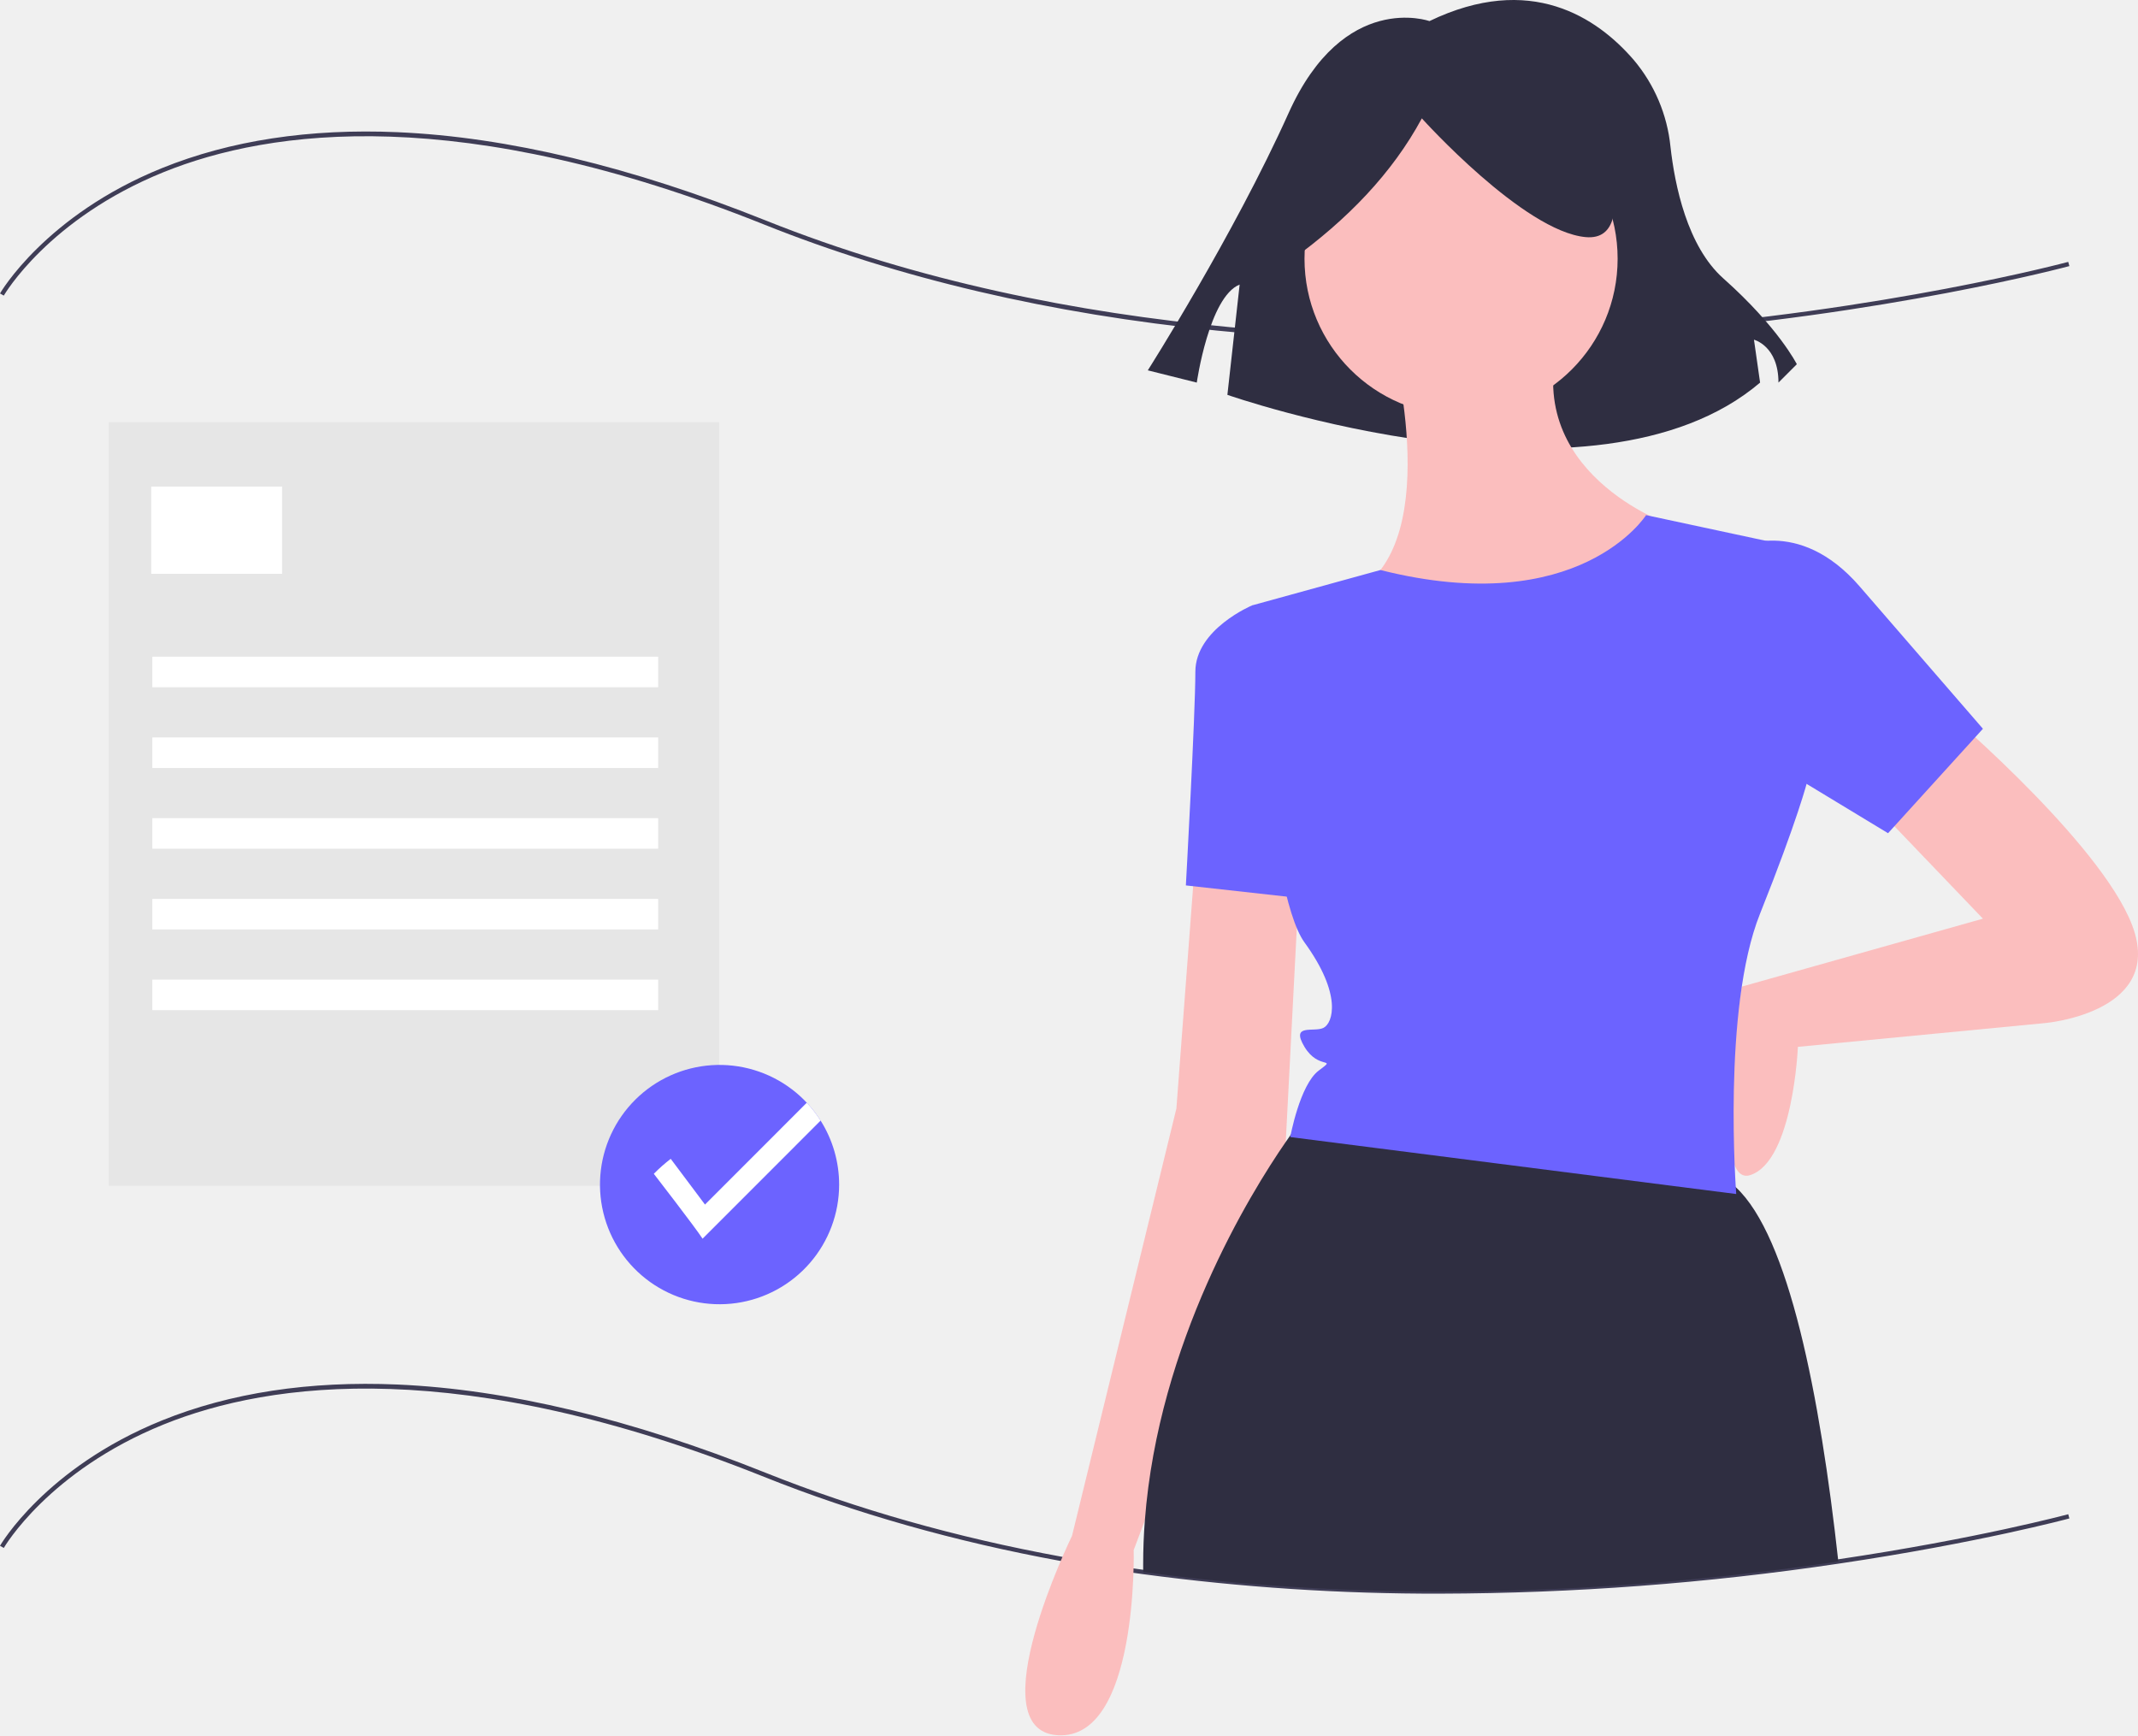
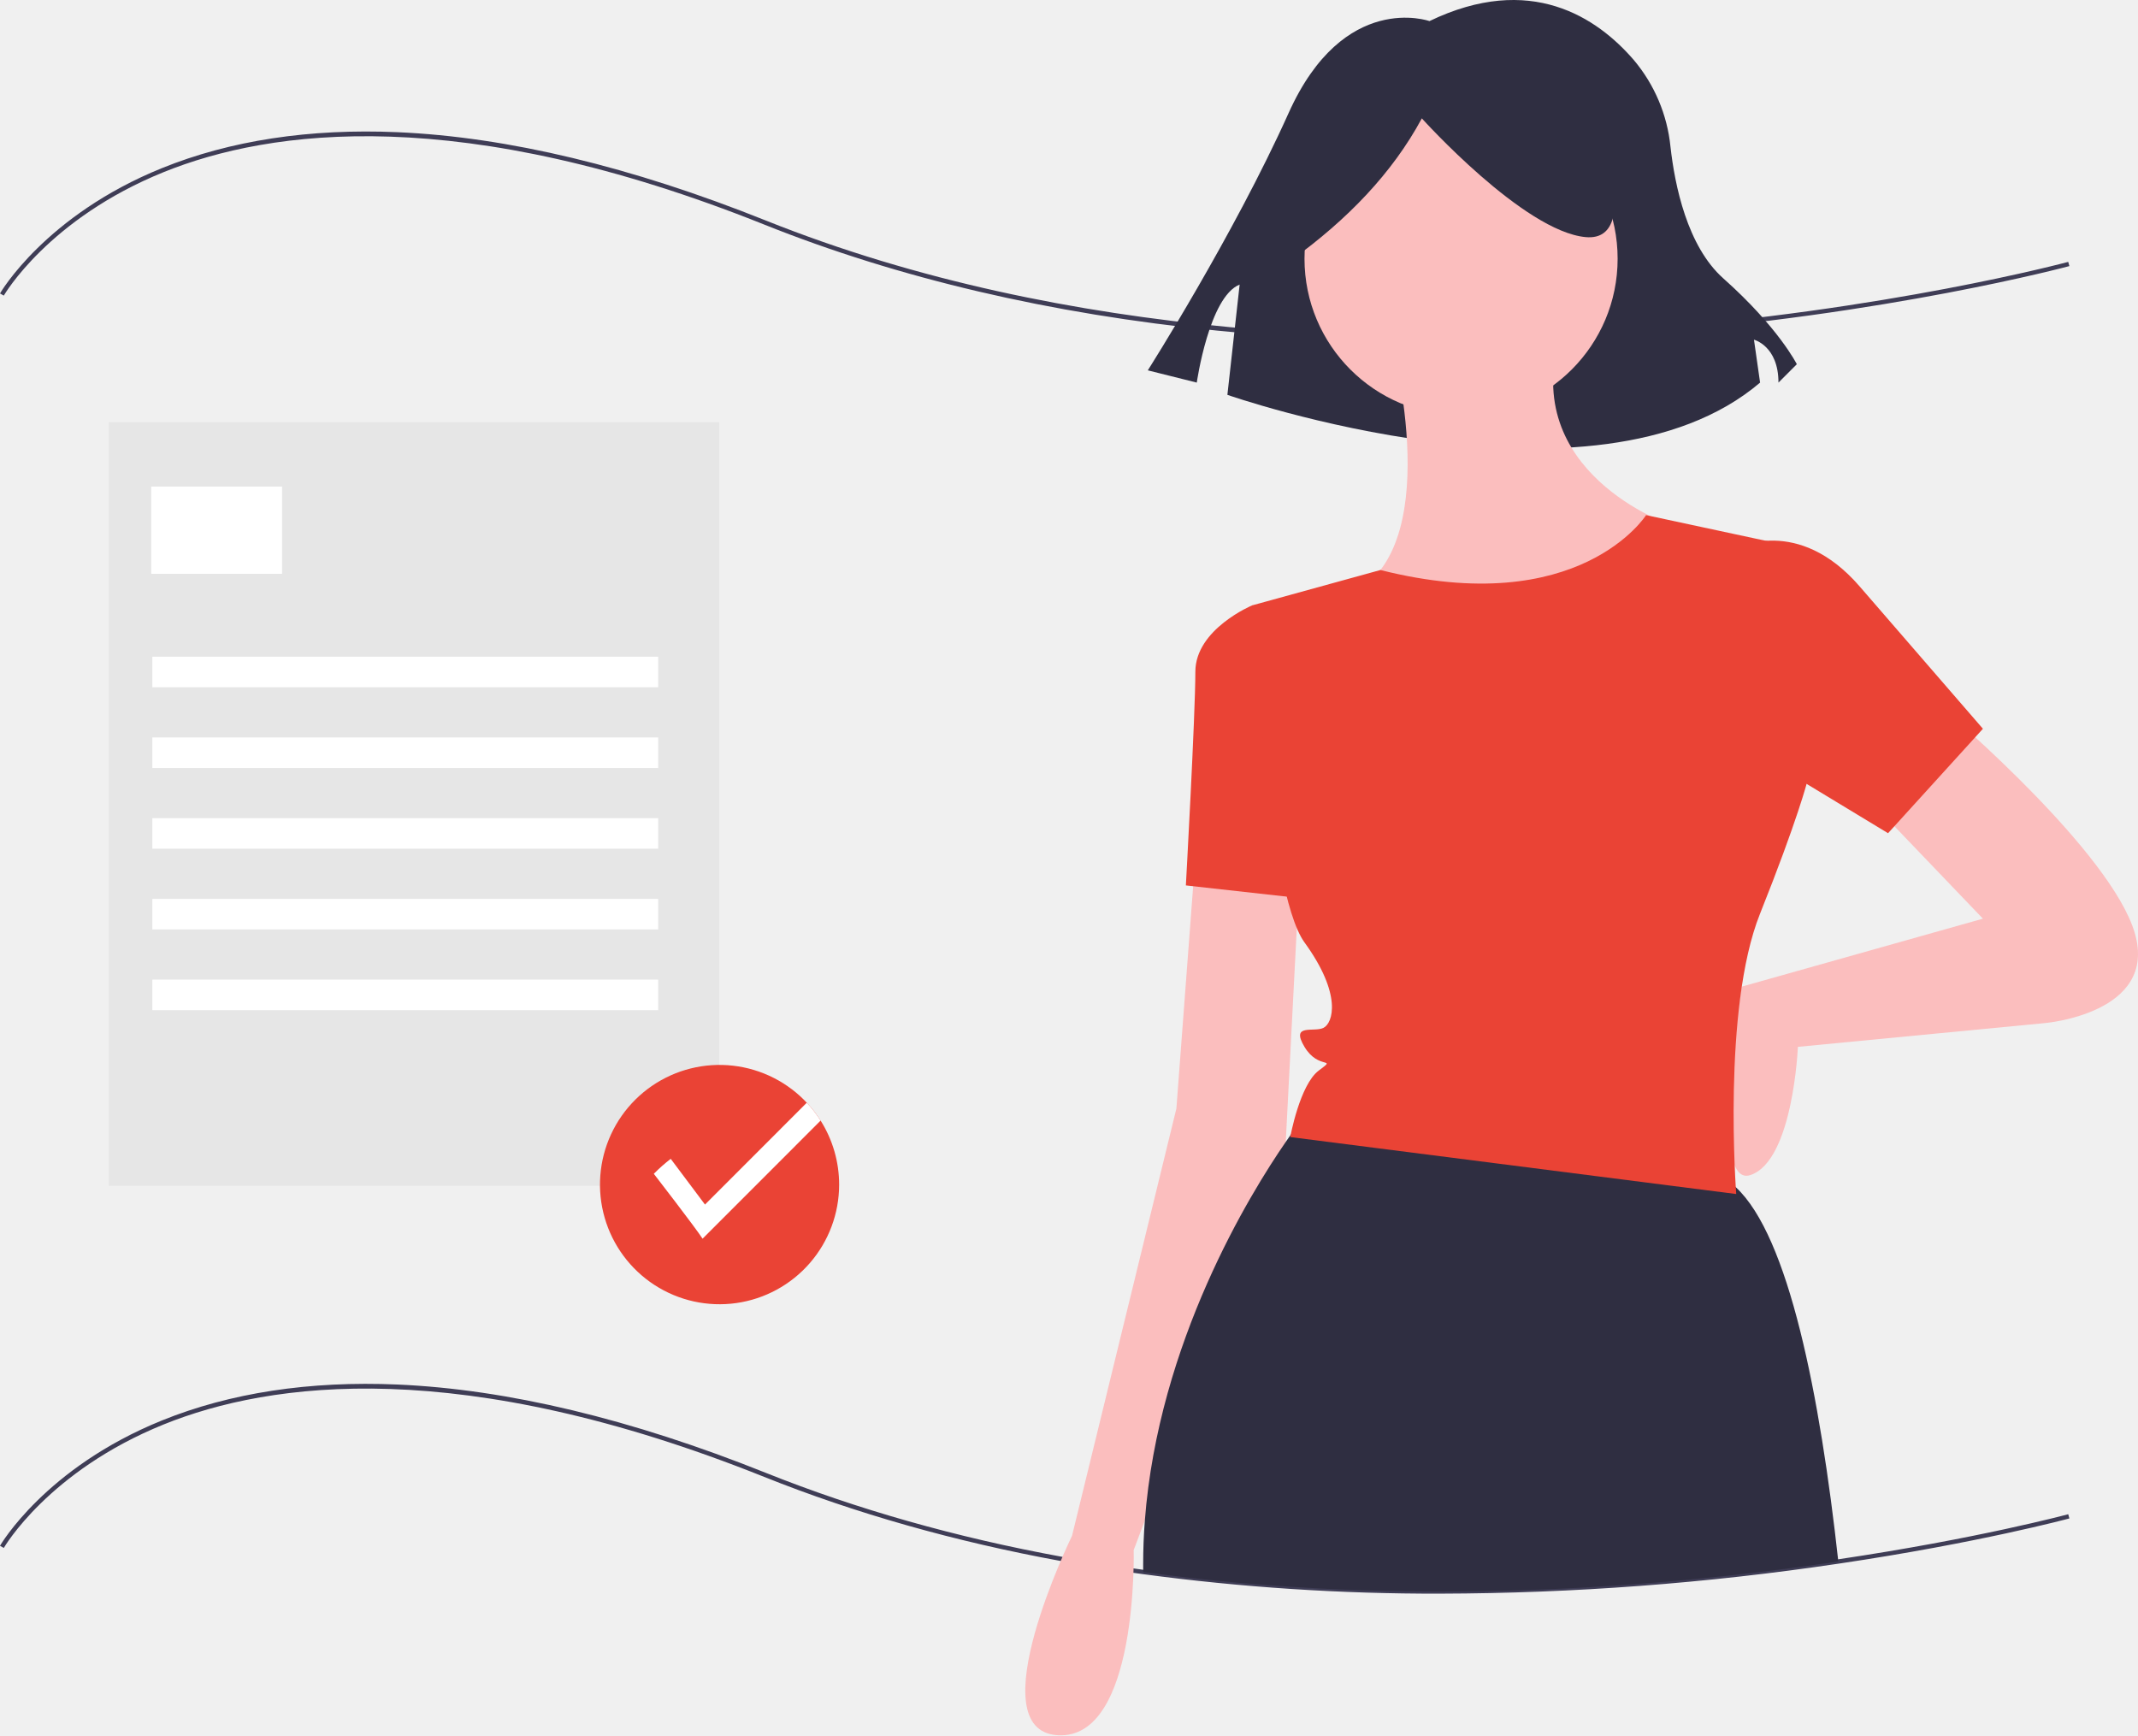
<svg xmlns="http://www.w3.org/2000/svg" width="308" height="250" viewBox="0 0 308 250" fill="none">
  <g clip-path="url(#clip0)">
    <path d="M207.51 229.588C193.175 229.627 178.853 228.688 164.645 226.778C164.181 226.718 163.711 226.652 163.244 226.582C159.756 226.086 156.267 225.519 152.875 224.896C137.609 222.103 123.214 218.022 110.089 212.768C66.41 195.284 38.948 199.005 23.601 205.205C6.993 211.916 0.609 222.894 0.546 223.004L0 222.694C0.063 222.582 6.53 211.44 23.32 204.641C33.164 200.655 44.584 198.913 57.265 199.462C73.094 200.148 90.945 204.428 110.322 212.184C123.408 217.423 137.763 221.492 152.988 224.278C156.372 224.899 159.853 225.465 163.334 225.96C163.799 226.03 164.265 226.095 164.727 226.155C203.241 231.456 240.396 228.259 264.784 224.644C284.885 221.664 297.821 218.18 297.95 218.145L298.114 218.752C297.986 218.787 285.017 222.28 264.876 225.266C245.884 228.096 226.711 229.541 207.51 229.588Z" fill="#3F3D56" />
    <path d="M207.553 49.181C196.48 49.181 185.7 48.662 175.299 47.626C151.4 45.243 129.46 40.104 110.089 32.35C66.41 14.866 38.948 18.587 23.601 24.788C6.993 31.498 0.609 42.476 0.546 42.586L0 42.276C0.063 42.164 6.53 31.023 23.32 24.224C33.164 20.237 44.584 18.494 57.265 19.044C73.094 19.73 90.945 24.011 110.322 31.767C154.069 49.278 202.749 49.966 235.883 47.462C271.797 44.746 297.693 37.797 297.95 37.727L298.114 38.334C297.857 38.404 271.914 45.367 235.944 48.088C226.313 48.816 216.83 49.181 207.553 49.181Z" fill="#3F3D56" />
    <path d="M205.927 3.039C205.927 3.039 193.578 -1.374 185.639 16.28C177.701 33.934 165.352 53.353 165.352 53.353L172.408 55.118C172.408 55.118 174.172 42.761 178.583 40.995L176.818 56.884C176.818 56.884 229.743 75.42 253.558 55.118L252.676 48.94C252.676 48.94 256.205 49.822 256.205 55.118L258.851 52.47C258.851 52.47 256.205 47.174 248.266 40.112C243.055 35.478 241.265 26.66 240.65 21.147C240.189 16.543 238.348 12.187 235.369 8.648C230.094 2.53 220.481 -3.973 205.927 3.039Z" fill="#2F2E41" />
    <path d="M280.876 102.938C280.876 102.938 304.114 122.772 307.532 134.4C310.949 146.027 294.546 147.395 294.546 147.395L259.005 150.815C259.005 150.815 258.322 167.23 252.17 169.282C246.019 171.333 250.921 142.137 250.921 142.137L285.66 132.348L269.941 115.933L280.876 102.938Z" fill="#FBBEBE" />
    <path d="M172.205 123.453L169.471 159.703L154.435 221.259C154.435 221.259 140.765 249.302 152.384 249.986C164.003 250.67 163.32 223.311 163.32 223.311L185.191 165.175L187.242 125.505L172.205 123.453Z" fill="#FBBEBE" />
    <path d="M210.48 59.844C222.937 59.844 233.035 49.739 233.035 37.274C233.035 24.808 222.937 14.703 210.48 14.703C198.024 14.703 187.926 24.808 187.926 37.274C187.926 49.739 198.024 59.844 210.48 59.844Z" fill="#FBBEBE" />
    <path d="M200.229 48.219C200.229 48.219 208.43 77.629 195.444 85.153C182.458 92.676 228.251 98.148 240.554 75.577C240.554 75.577 218.682 68.054 224.834 48.219H200.229Z" fill="#FBBEBE" />
-     <path d="M184.505 88.571L180.405 87.203C180.405 87.203 172.203 90.623 172.203 96.779C172.203 102.934 170.836 127.557 170.836 127.557L189.29 129.609L184.505 88.571Z" fill="#6C63FF" />
+     <path d="M184.505 88.571L180.405 87.203C180.405 87.203 172.203 90.623 172.203 96.779C172.203 102.934 170.836 127.557 170.836 127.557L189.29 129.609L184.505 88.571Z" fill="#EA4335" />
    <path d="M264.829 224.957C239.598 228.697 202.824 231.718 164.687 226.469C164.684 226.092 164.684 225.724 164.684 225.366C164.684 223.231 164.765 221.121 164.929 219.035C166.882 193.349 180.105 171.935 185.222 164.514C185.48 164.137 185.718 163.797 185.932 163.496C186.758 162.336 187.239 161.723 187.239 161.723C187.239 161.723 226.88 161.075 247.384 169.282C248.373 169.698 249.277 170.29 250.054 171.03C257.699 178.089 262.19 201.009 264.829 224.957Z" fill="#2F2E41" />
-     <path d="M250.12 78.999C250.12 78.999 259.006 74.211 267.891 84.47L285.661 104.989L271.992 120.036L246.02 104.305L250.12 78.999Z" fill="#6C63FF" />
+     <path d="M250.12 78.999C250.12 78.999 259.006 74.211 267.891 84.47L285.661 104.989L271.992 120.036L246.02 104.305L250.12 78.999Z" fill="#EA4335" />
    <path d="M186.107 37.418C194.092 31.636 200.555 24.975 204.83 17.052C204.83 17.052 219.483 33.345 228.438 34.16C237.393 34.974 229.252 14.608 229.252 14.608L212.971 10.535L197.504 12.164L185.293 20.311L186.107 37.418Z" fill="#2F2E41" />
-     <path d="M237.135 74.211C237.135 74.211 227.57 89.345 198.862 82.12L182.571 86.609L180.406 87.206C180.406 87.206 182.457 128.244 187.924 135.767C193.392 143.291 192.025 147.395 190.658 148.079C189.291 148.763 185.874 147.395 187.924 150.814C189.975 154.234 192.709 152.182 189.975 154.234C187.241 156.286 185.874 163.81 185.874 163.81L250.121 172.017C250.121 172.017 248.07 145.343 253.538 131.664C259.006 117.984 260.373 112.513 260.373 112.513L256.272 78.315L237.135 74.211Z" fill="#6C63FF" />
+     <path d="M237.135 74.211C237.135 74.211 227.57 89.345 198.862 82.12L182.571 86.609L180.406 87.206C180.406 87.206 182.457 128.244 187.924 135.767C193.392 143.291 192.025 147.395 190.658 148.079C189.291 148.763 185.874 147.395 187.924 150.814C189.975 154.234 192.709 152.182 189.975 154.234C187.241 156.286 185.874 163.81 185.874 163.81L250.121 172.017C250.121 172.017 248.07 145.343 253.538 131.664C259.006 117.984 260.373 112.513 260.373 112.513L256.272 78.315L237.135 74.211Z" fill="#EA4335" />
    <path d="M103.61 60.82H15.664V170.831H103.61V60.82Z" fill="#E6E6E6" />
    <path d="M40.635 70.094H21.789V82.666H40.635V70.094Z" fill="white" />
    <path d="M94.815 94.609H21.945V99.01H94.815V94.609Z" fill="white" />
    <path d="M94.815 106.238H21.945V110.639H94.815V106.238Z" fill="white" />
    <path d="M94.815 117.867H21.945V122.268H94.815V117.867Z" fill="white" />
    <path d="M94.815 129.5H21.945V133.9H94.815V129.5Z" fill="white" />
    <path d="M94.815 141.129H21.945V145.529H94.815V141.129Z" fill="white" />
-     <path d="M120.887 170.673C120.883 174.825 119.382 178.835 116.66 181.968C113.938 185.101 110.177 187.145 106.07 187.726C101.962 188.307 97.783 187.385 94.3 185.129C90.817 182.873 88.265 179.436 87.112 175.448C85.959 171.46 86.283 167.189 88.024 163.421C89.766 159.653 92.807 156.641 96.59 154.937C100.373 153.233 104.643 152.952 108.617 154.147C112.59 155.341 115.999 157.931 118.217 161.439C119.961 164.202 120.887 167.404 120.887 170.673Z" fill="#6C63FF" />
+     <path d="M120.887 170.673C120.883 174.825 119.382 178.835 116.66 181.968C113.938 185.101 110.177 187.145 106.07 187.726C101.962 188.307 97.783 187.385 94.3 185.129C90.817 182.873 88.265 179.436 87.112 175.448C85.959 171.46 86.283 167.189 88.024 163.421C89.766 159.653 92.807 156.641 96.59 154.937C100.373 153.233 104.643 152.952 108.617 154.147C112.59 155.341 115.999 157.931 118.217 161.439C119.961 164.202 120.887 167.404 120.887 170.673Z" fill="#EA4335" />
    <path d="M118.216 161.438L101.211 178.451C100.142 176.796 94.188 169.101 94.188 169.101C94.951 168.329 95.765 167.609 96.625 166.947L101.562 173.535L116.224 158.863C116.968 159.656 117.634 160.518 118.216 161.438Z" fill="white" />
  </g>
  <defs>
    <clipPath id="clip0">
      <rect width="308" height="250" fill="white" />
    </clipPath>
  </defs>
</svg>
